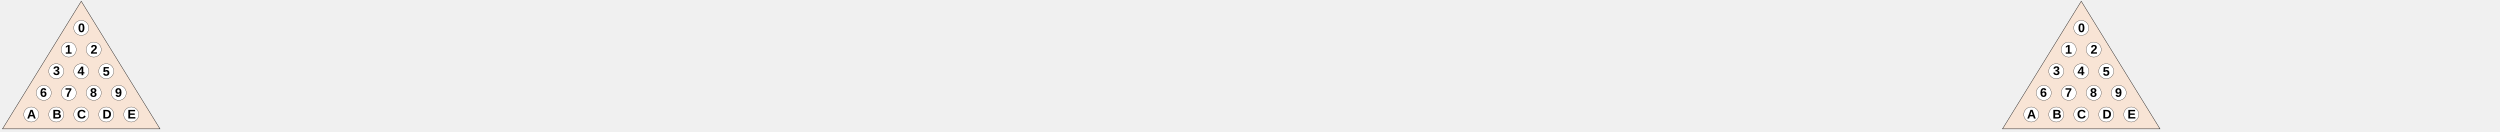
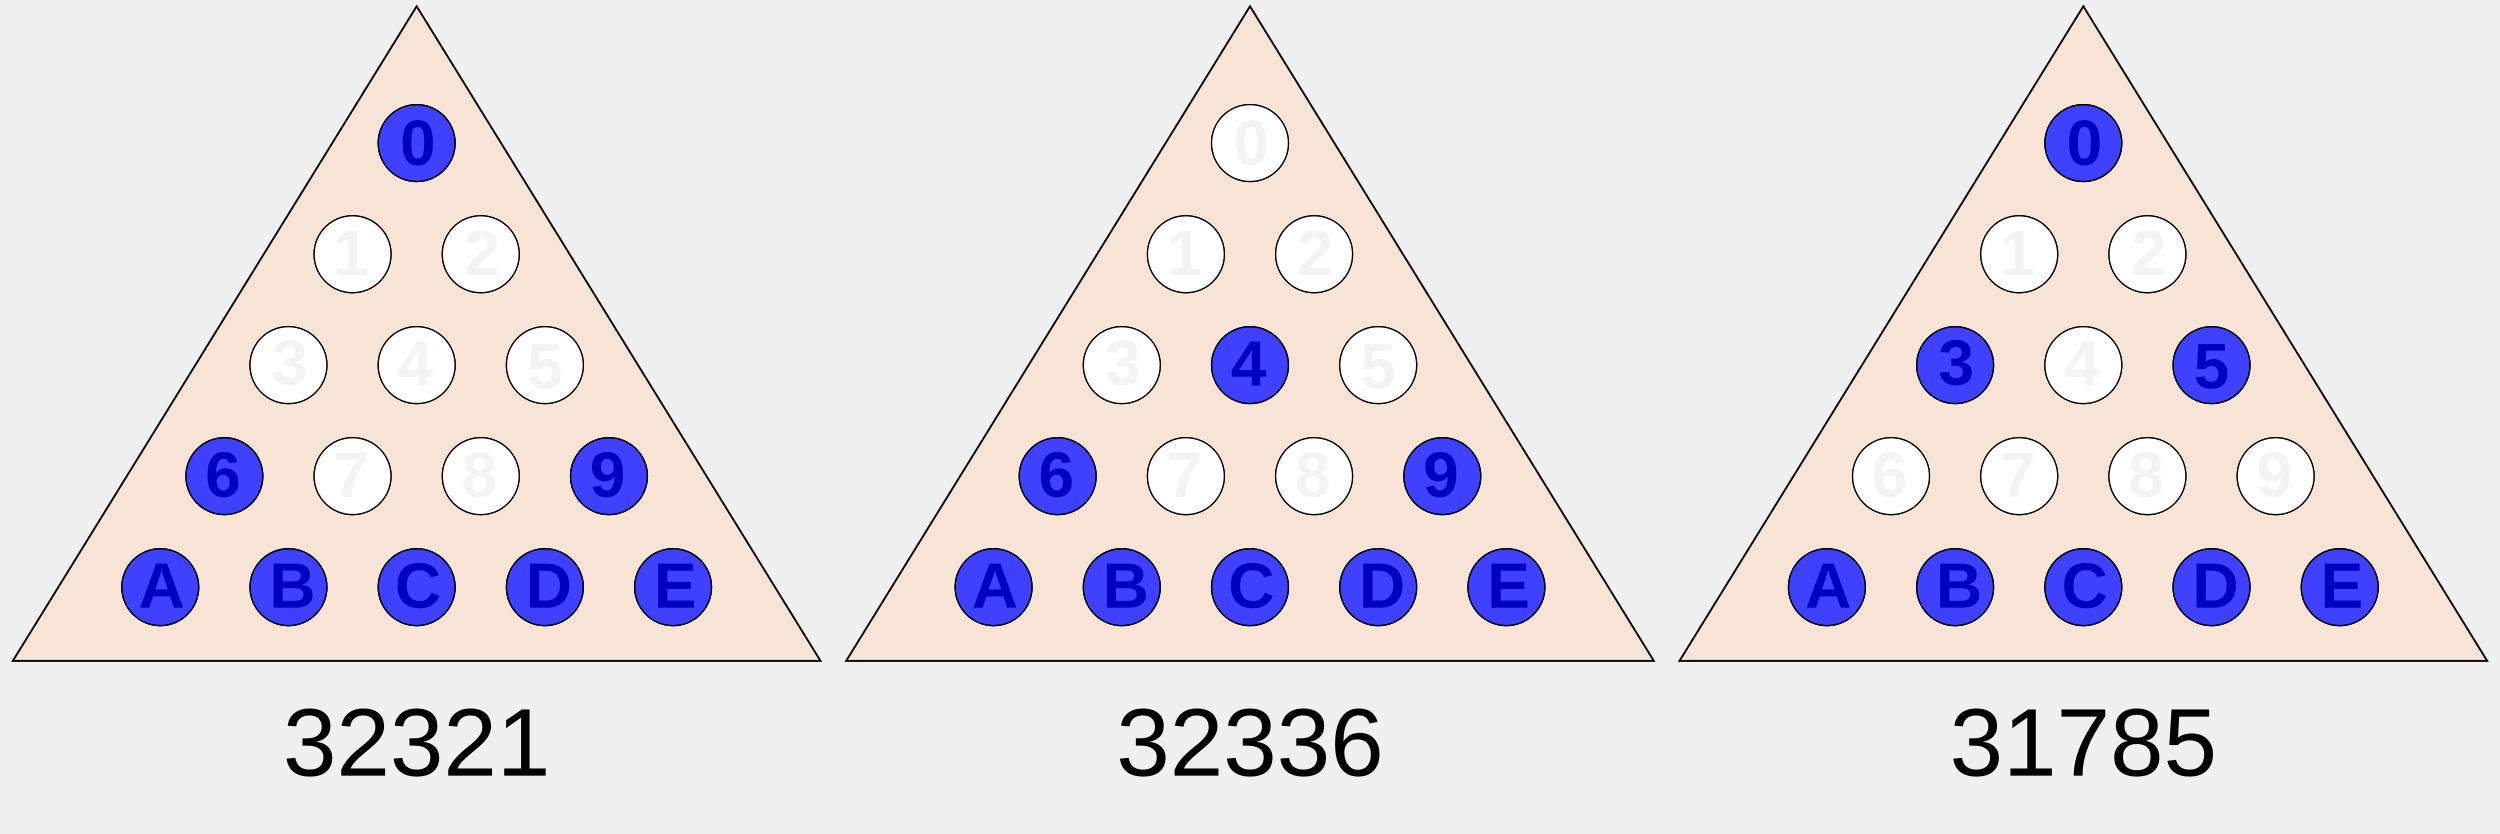
- <svg xmlns="http://www.w3.org/2000/svg" height="525" width="10000">
+ <svg xmlns="http://www.w3.org/2000/svg" height="162.5" width="487.5">
  <defs>
    <marker id="arrow" viewBox="0 0 5 5" refX="2.5" refY="2.5" markerWidth="5" markerHeight="5" fill="green" orient="auto-start-reverse">
      <path d="M 0 0 L 5 2.5 L 0 5 z" />
    </marker>
  </defs>
-   <g transform="translate(0,0) scale(1.0)">
+   <g transform="translate(0,0) scale(0.25)">
    <polygon points="250,86.6 40,427 460,427" style="fill:#F8E4D5;stroke:black;stroke-width:1" transform="translate(-50,-125) scale(1.50)" />
    <g transform="translate(75,25)">
+       <text x="250" y="580" style="font-family: Arial; font-size: 75px; fill: black; text-anchor:middle">32321</text>
      <circle r="30" cx="250" cy="86.6" fill="white" stroke="black" stroke-width="1" />
      <text x="237" y="103.6" style="font-family: Arial; font-size: 50px; fill: black; font-weight: bold">0</text>
      <circle r="30" cx="200" cy="173.3" fill="white" stroke="black" stroke-width="1" />
      <text x="185" y="189.6" style="font-family: Arial; font-size: 50px; fill: black; font-weight: bold">1</text>
      <circle r="30" cx="300" cy="173.3" fill="white" stroke="black" stroke-width="1" />
      <text x="287" y="189.6" style="font-family: Arial; font-size: 50px; fill: black; font-weight: bold">2</text>
      <circle r="30" cx="150" cy="259.8" fill="white" stroke="black" stroke-width="1" />
      <text x="137" y="275" style="font-family: Arial; font-size: 50px; fill: black; font-weight: bold">3</text>
      <circle r="30" cx="250" cy="259.8" fill="white" stroke="black" stroke-width="1" />
      <text x="235" y="275.8" style="font-family: Arial; font-size: 50px; fill: black; font-weight: bold">4</text>
      <circle r="30" cx="350" cy="259.8" fill="white" stroke="black" stroke-width="1" />
      <text x="336" y="277.8" style="font-family: Arial; font-size: 50px; fill: black; font-weight: bold">5</text>
      <circle r="30" cx="100" cy="346.4" fill="white" stroke="black" stroke-width="1" />
      <text x="85" y="362.4" style="font-family: Arial; font-size: 50px; fill: black; font-weight: bold">6</text>
      <circle r="30" cx="200" cy="346.4" fill="white" stroke="black" stroke-width="1" />
      <text x="185" y="362.4" style="font-family: Arial; font-size: 50px; fill: black; font-weight: bold">7</text>
      <circle r="30" cx="300" cy="346.4" fill="white" stroke="black" stroke-width="1" />
      <text x="285" y="362.4" style="font-family: Arial; font-size: 50px; fill: black; font-weight: bold">8</text>
      <circle r="30" cx="400" cy="346.4" fill="white" stroke="black" stroke-width="1" />
      <text x="385" y="362.4" style="font-family: Arial; font-size: 50px; fill: black; font-weight: bold">9</text>
      <circle r="30" cx="50" cy="433" fill="white" stroke="black" stroke-width="1" />
      <text x="33" y="449" style="font-family: Arial; font-size: 50px; fill: black; font-weight: bold">A</text>
      <circle r="30" cx="150" cy="433" fill="white" stroke="black" stroke-width="1" />
      <text x="135" y="449" style="font-family: Arial; font-size: 50px; fill: black; font-weight: bold">B</text>
      <circle r="30" cx="250" cy="433" fill="white" stroke="black" stroke-width="1" />
      <text x="233" y="449" style="font-family: Arial; font-size: 50px; fill: black; font-weight: bold">C</text>
      <circle r="30" cx="350" cy="433" fill="white" stroke="black" stroke-width="1" />
      <text x="335" y="449" style="font-family: Arial; font-size: 50px; fill: black; font-weight: bold">D</text>
      <circle r="30" cx="450" cy="433" fill="white" stroke="black" stroke-width="1" />
      <text x="435" y="449" style="font-family: Arial; font-size: 50px; fill: black; font-weight: bold">E</text>
+       <circle r="30" cx="200" cy="173.3" fill="white" stroke="black" stroke-width="1" fill-opacity="0.95" />
+       <circle r="30" cx="300" cy="173.3" fill="white" stroke="black" stroke-width="1" fill-opacity="0.95" />
+       <circle r="30" cx="150" cy="259.8" fill="white" stroke="black" stroke-width="1" fill-opacity="0.95" />
+       <circle r="30" cx="250" cy="259.8" fill="white" stroke="black" stroke-width="1" fill-opacity="0.95" />
+       <circle r="30" cx="350" cy="259.8" fill="white" stroke="black" stroke-width="1" fill-opacity="0.95" />
+       <circle r="30" cx="200" cy="346.4" fill="white" stroke="black" stroke-width="1" fill-opacity="0.95" />
+       <circle r="30" cx="300" cy="346.4" fill="white" stroke="black" stroke-width="1" fill-opacity="0.95" />
+       <circle r="30" cx="250" cy="86.6" fill="blue" stroke="black" stroke-width="1" fill-opacity="0.75" />
+       <circle r="30" cx="100" cy="346.4" fill="blue" stroke="black" stroke-width="1" fill-opacity="0.75" />
+       <circle r="30" cx="400" cy="346.4" fill="blue" stroke="black" stroke-width="1" fill-opacity="0.75" />
+       <circle r="30" cx="50" cy="433" fill="blue" stroke="black" stroke-width="1" fill-opacity="0.75" />
+       <circle r="30" cx="150" cy="433" fill="blue" stroke="black" stroke-width="1" fill-opacity="0.75" />
+       <circle r="30" cx="250" cy="433" fill="blue" stroke="black" stroke-width="1" fill-opacity="0.75" />
+       <circle r="30" cx="350" cy="433" fill="blue" stroke="black" stroke-width="1" fill-opacity="0.75" />
+       <circle r="30" cx="450" cy="433" fill="blue" stroke="black" stroke-width="1" fill-opacity="0.75" />
    </g>
  </g>
-   <g transform="translate(8000,0) scale(1.0)">
+   <g transform="translate(162.5,0) scale(0.25)">
    <polygon points="250,86.6 40,427 460,427" style="fill:#F8E4D5;stroke:black;stroke-width:1" transform="translate(-50,-125) scale(1.50)" />
    <g transform="translate(75,25)">
+       <text x="250" y="580" style="font-family: Arial; font-size: 75px; fill: black; text-anchor:middle">32336</text>
      <circle r="30" cx="250" cy="86.6" fill="white" stroke="black" stroke-width="1" />
      <text x="237" y="103.6" style="font-family: Arial; font-size: 50px; fill: black; font-weight: bold">0</text>
      <circle r="30" cx="200" cy="173.3" fill="white" stroke="black" stroke-width="1" />
      <text x="185" y="189.6" style="font-family: Arial; font-size: 50px; fill: black; font-weight: bold">1</text>
      <circle r="30" cx="300" cy="173.3" fill="white" stroke="black" stroke-width="1" />
      <text x="287" y="189.6" style="font-family: Arial; font-size: 50px; fill: black; font-weight: bold">2</text>
      <circle r="30" cx="150" cy="259.8" fill="white" stroke="black" stroke-width="1" />
      <text x="137" y="275" style="font-family: Arial; font-size: 50px; fill: black; font-weight: bold">3</text>
      <circle r="30" cx="250" cy="259.8" fill="white" stroke="black" stroke-width="1" />
      <text x="235" y="275.8" style="font-family: Arial; font-size: 50px; fill: black; font-weight: bold">4</text>
      <circle r="30" cx="350" cy="259.8" fill="white" stroke="black" stroke-width="1" />
      <text x="336" y="277.8" style="font-family: Arial; font-size: 50px; fill: black; font-weight: bold">5</text>
      <circle r="30" cx="100" cy="346.4" fill="white" stroke="black" stroke-width="1" />
      <text x="85" y="362.4" style="font-family: Arial; font-size: 50px; fill: black; font-weight: bold">6</text>
      <circle r="30" cx="200" cy="346.4" fill="white" stroke="black" stroke-width="1" />
      <text x="185" y="362.4" style="font-family: Arial; font-size: 50px; fill: black; font-weight: bold">7</text>
      <circle r="30" cx="300" cy="346.4" fill="white" stroke="black" stroke-width="1" />
      <text x="285" y="362.4" style="font-family: Arial; font-size: 50px; fill: black; font-weight: bold">8</text>
      <circle r="30" cx="400" cy="346.4" fill="white" stroke="black" stroke-width="1" />
      <text x="385" y="362.4" style="font-family: Arial; font-size: 50px; fill: black; font-weight: bold">9</text>
      <circle r="30" cx="50" cy="433" fill="white" stroke="black" stroke-width="1" />
      <text x="33" y="449" style="font-family: Arial; font-size: 50px; fill: black; font-weight: bold">A</text>
      <circle r="30" cx="150" cy="433" fill="white" stroke="black" stroke-width="1" />
      <text x="135" y="449" style="font-family: Arial; font-size: 50px; fill: black; font-weight: bold">B</text>
      <circle r="30" cx="250" cy="433" fill="white" stroke="black" stroke-width="1" />
      <text x="233" y="449" style="font-family: Arial; font-size: 50px; fill: black; font-weight: bold">C</text>
      <circle r="30" cx="350" cy="433" fill="white" stroke="black" stroke-width="1" />
      <text x="335" y="449" style="font-family: Arial; font-size: 50px; fill: black; font-weight: bold">D</text>
      <circle r="30" cx="450" cy="433" fill="white" stroke="black" stroke-width="1" />
      <text x="435" y="449" style="font-family: Arial; font-size: 50px; fill: black; font-weight: bold">E</text>
+       <circle r="30" cx="250" cy="86.6" fill="white" stroke="black" stroke-width="1" fill-opacity="0.95" />
+       <circle r="30" cx="200" cy="173.3" fill="white" stroke="black" stroke-width="1" fill-opacity="0.95" />
+       <circle r="30" cx="300" cy="173.3" fill="white" stroke="black" stroke-width="1" fill-opacity="0.95" />
+       <circle r="30" cx="150" cy="259.8" fill="white" stroke="black" stroke-width="1" fill-opacity="0.95" />
+       <circle r="30" cx="350" cy="259.8" fill="white" stroke="black" stroke-width="1" fill-opacity="0.95" />
+       <circle r="30" cx="200" cy="346.4" fill="white" stroke="black" stroke-width="1" fill-opacity="0.95" />
+       <circle r="30" cx="300" cy="346.4" fill="white" stroke="black" stroke-width="1" fill-opacity="0.95" />
+       <circle r="30" cx="250" cy="259.8" fill="blue" stroke="black" stroke-width="1" fill-opacity="0.75" />
+       <circle r="30" cx="100" cy="346.4" fill="blue" stroke="black" stroke-width="1" fill-opacity="0.75" />
+       <circle r="30" cx="400" cy="346.4" fill="blue" stroke="black" stroke-width="1" fill-opacity="0.75" />
+       <circle r="30" cx="50" cy="433" fill="blue" stroke="black" stroke-width="1" fill-opacity="0.75" />
+       <circle r="30" cx="150" cy="433" fill="blue" stroke="black" stroke-width="1" fill-opacity="0.75" />
+       <circle r="30" cx="250" cy="433" fill="blue" stroke="black" stroke-width="1" fill-opacity="0.75" />
+       <circle r="30" cx="350" cy="433" fill="blue" stroke="black" stroke-width="1" fill-opacity="0.75" />
+       <circle r="30" cx="450" cy="433" fill="blue" stroke="black" stroke-width="1" fill-opacity="0.75" />
+     </g>
+   </g>
+   <g transform="translate(325.0,0) scale(0.25)">
+     <polygon points="250,86.6 40,427 460,427" style="fill:#F8E4D5;stroke:black;stroke-width:1" transform="translate(-50,-125) scale(1.50)" />
+     <g transform="translate(75,25)">
+       <text x="250" y="580" style="font-family: Arial; font-size: 75px; fill: black; text-anchor:middle">31785</text>
+       <circle r="30" cx="250" cy="86.6" fill="white" stroke="black" stroke-width="1" />
+       <text x="237" y="103.6" style="font-family: Arial; font-size: 50px; fill: black; font-weight: bold">0</text>
+       <circle r="30" cx="200" cy="173.3" fill="white" stroke="black" stroke-width="1" />
+       <text x="185" y="189.6" style="font-family: Arial; font-size: 50px; fill: black; font-weight: bold">1</text>
+       <circle r="30" cx="300" cy="173.3" fill="white" stroke="black" stroke-width="1" />
+       <text x="287" y="189.6" style="font-family: Arial; font-size: 50px; fill: black; font-weight: bold">2</text>
+       <circle r="30" cx="150" cy="259.8" fill="white" stroke="black" stroke-width="1" />
+       <text x="137" y="275" style="font-family: Arial; font-size: 50px; fill: black; font-weight: bold">3</text>
+       <circle r="30" cx="250" cy="259.8" fill="white" stroke="black" stroke-width="1" />
+       <text x="235" y="275.8" style="font-family: Arial; font-size: 50px; fill: black; font-weight: bold">4</text>
+       <circle r="30" cx="350" cy="259.8" fill="white" stroke="black" stroke-width="1" />
+       <text x="336" y="277.8" style="font-family: Arial; font-size: 50px; fill: black; font-weight: bold">5</text>
+       <circle r="30" cx="100" cy="346.4" fill="white" stroke="black" stroke-width="1" />
+       <text x="85" y="362.4" style="font-family: Arial; font-size: 50px; fill: black; font-weight: bold">6</text>
+       <circle r="30" cx="200" cy="346.4" fill="white" stroke="black" stroke-width="1" />
+       <text x="185" y="362.4" style="font-family: Arial; font-size: 50px; fill: black; font-weight: bold">7</text>
+       <circle r="30" cx="300" cy="346.4" fill="white" stroke="black" stroke-width="1" />
+       <text x="285" y="362.4" style="font-family: Arial; font-size: 50px; fill: black; font-weight: bold">8</text>
+       <circle r="30" cx="400" cy="346.4" fill="white" stroke="black" stroke-width="1" />
+       <text x="385" y="362.4" style="font-family: Arial; font-size: 50px; fill: black; font-weight: bold">9</text>
+       <circle r="30" cx="50" cy="433" fill="white" stroke="black" stroke-width="1" />
+       <text x="33" y="449" style="font-family: Arial; font-size: 50px; fill: black; font-weight: bold">A</text>
+       <circle r="30" cx="150" cy="433" fill="white" stroke="black" stroke-width="1" />
+       <text x="135" y="449" style="font-family: Arial; font-size: 50px; fill: black; font-weight: bold">B</text>
+       <circle r="30" cx="250" cy="433" fill="white" stroke="black" stroke-width="1" />
+       <text x="233" y="449" style="font-family: Arial; font-size: 50px; fill: black; font-weight: bold">C</text>
+       <circle r="30" cx="350" cy="433" fill="white" stroke="black" stroke-width="1" />
+       <text x="335" y="449" style="font-family: Arial; font-size: 50px; fill: black; font-weight: bold">D</text>
+       <circle r="30" cx="450" cy="433" fill="white" stroke="black" stroke-width="1" />
+       <text x="435" y="449" style="font-family: Arial; font-size: 50px; fill: black; font-weight: bold">E</text>
+       <circle r="30" cx="200" cy="173.3" fill="white" stroke="black" stroke-width="1" fill-opacity="0.95" />
+       <circle r="30" cx="300" cy="173.3" fill="white" stroke="black" stroke-width="1" fill-opacity="0.95" />
+       <circle r="30" cx="250" cy="259.8" fill="white" stroke="black" stroke-width="1" fill-opacity="0.95" />
+       <circle r="30" cx="100" cy="346.4" fill="white" stroke="black" stroke-width="1" fill-opacity="0.95" />
+       <circle r="30" cx="200" cy="346.4" fill="white" stroke="black" stroke-width="1" fill-opacity="0.95" />
+       <circle r="30" cx="300" cy="346.4" fill="white" stroke="black" stroke-width="1" fill-opacity="0.95" />
+       <circle r="30" cx="400" cy="346.4" fill="white" stroke="black" stroke-width="1" fill-opacity="0.95" />
+       <circle r="30" cx="250" cy="86.6" fill="blue" stroke="black" stroke-width="1" fill-opacity="0.75" />
+       <circle r="30" cx="150" cy="259.8" fill="blue" stroke="black" stroke-width="1" fill-opacity="0.75" />
+       <circle r="30" cx="350" cy="259.8" fill="blue" stroke="black" stroke-width="1" fill-opacity="0.75" />
+       <circle r="30" cx="50" cy="433" fill="blue" stroke="black" stroke-width="1" fill-opacity="0.75" />
+       <circle r="30" cx="150" cy="433" fill="blue" stroke="black" stroke-width="1" fill-opacity="0.75" />
+       <circle r="30" cx="250" cy="433" fill="blue" stroke="black" stroke-width="1" fill-opacity="0.75" />
+       <circle r="30" cx="350" cy="433" fill="blue" stroke="black" stroke-width="1" fill-opacity="0.75" />
+       <circle r="30" cx="450" cy="433" fill="blue" stroke="black" stroke-width="1" fill-opacity="0.75" />
    </g>
  </g>
</svg>
